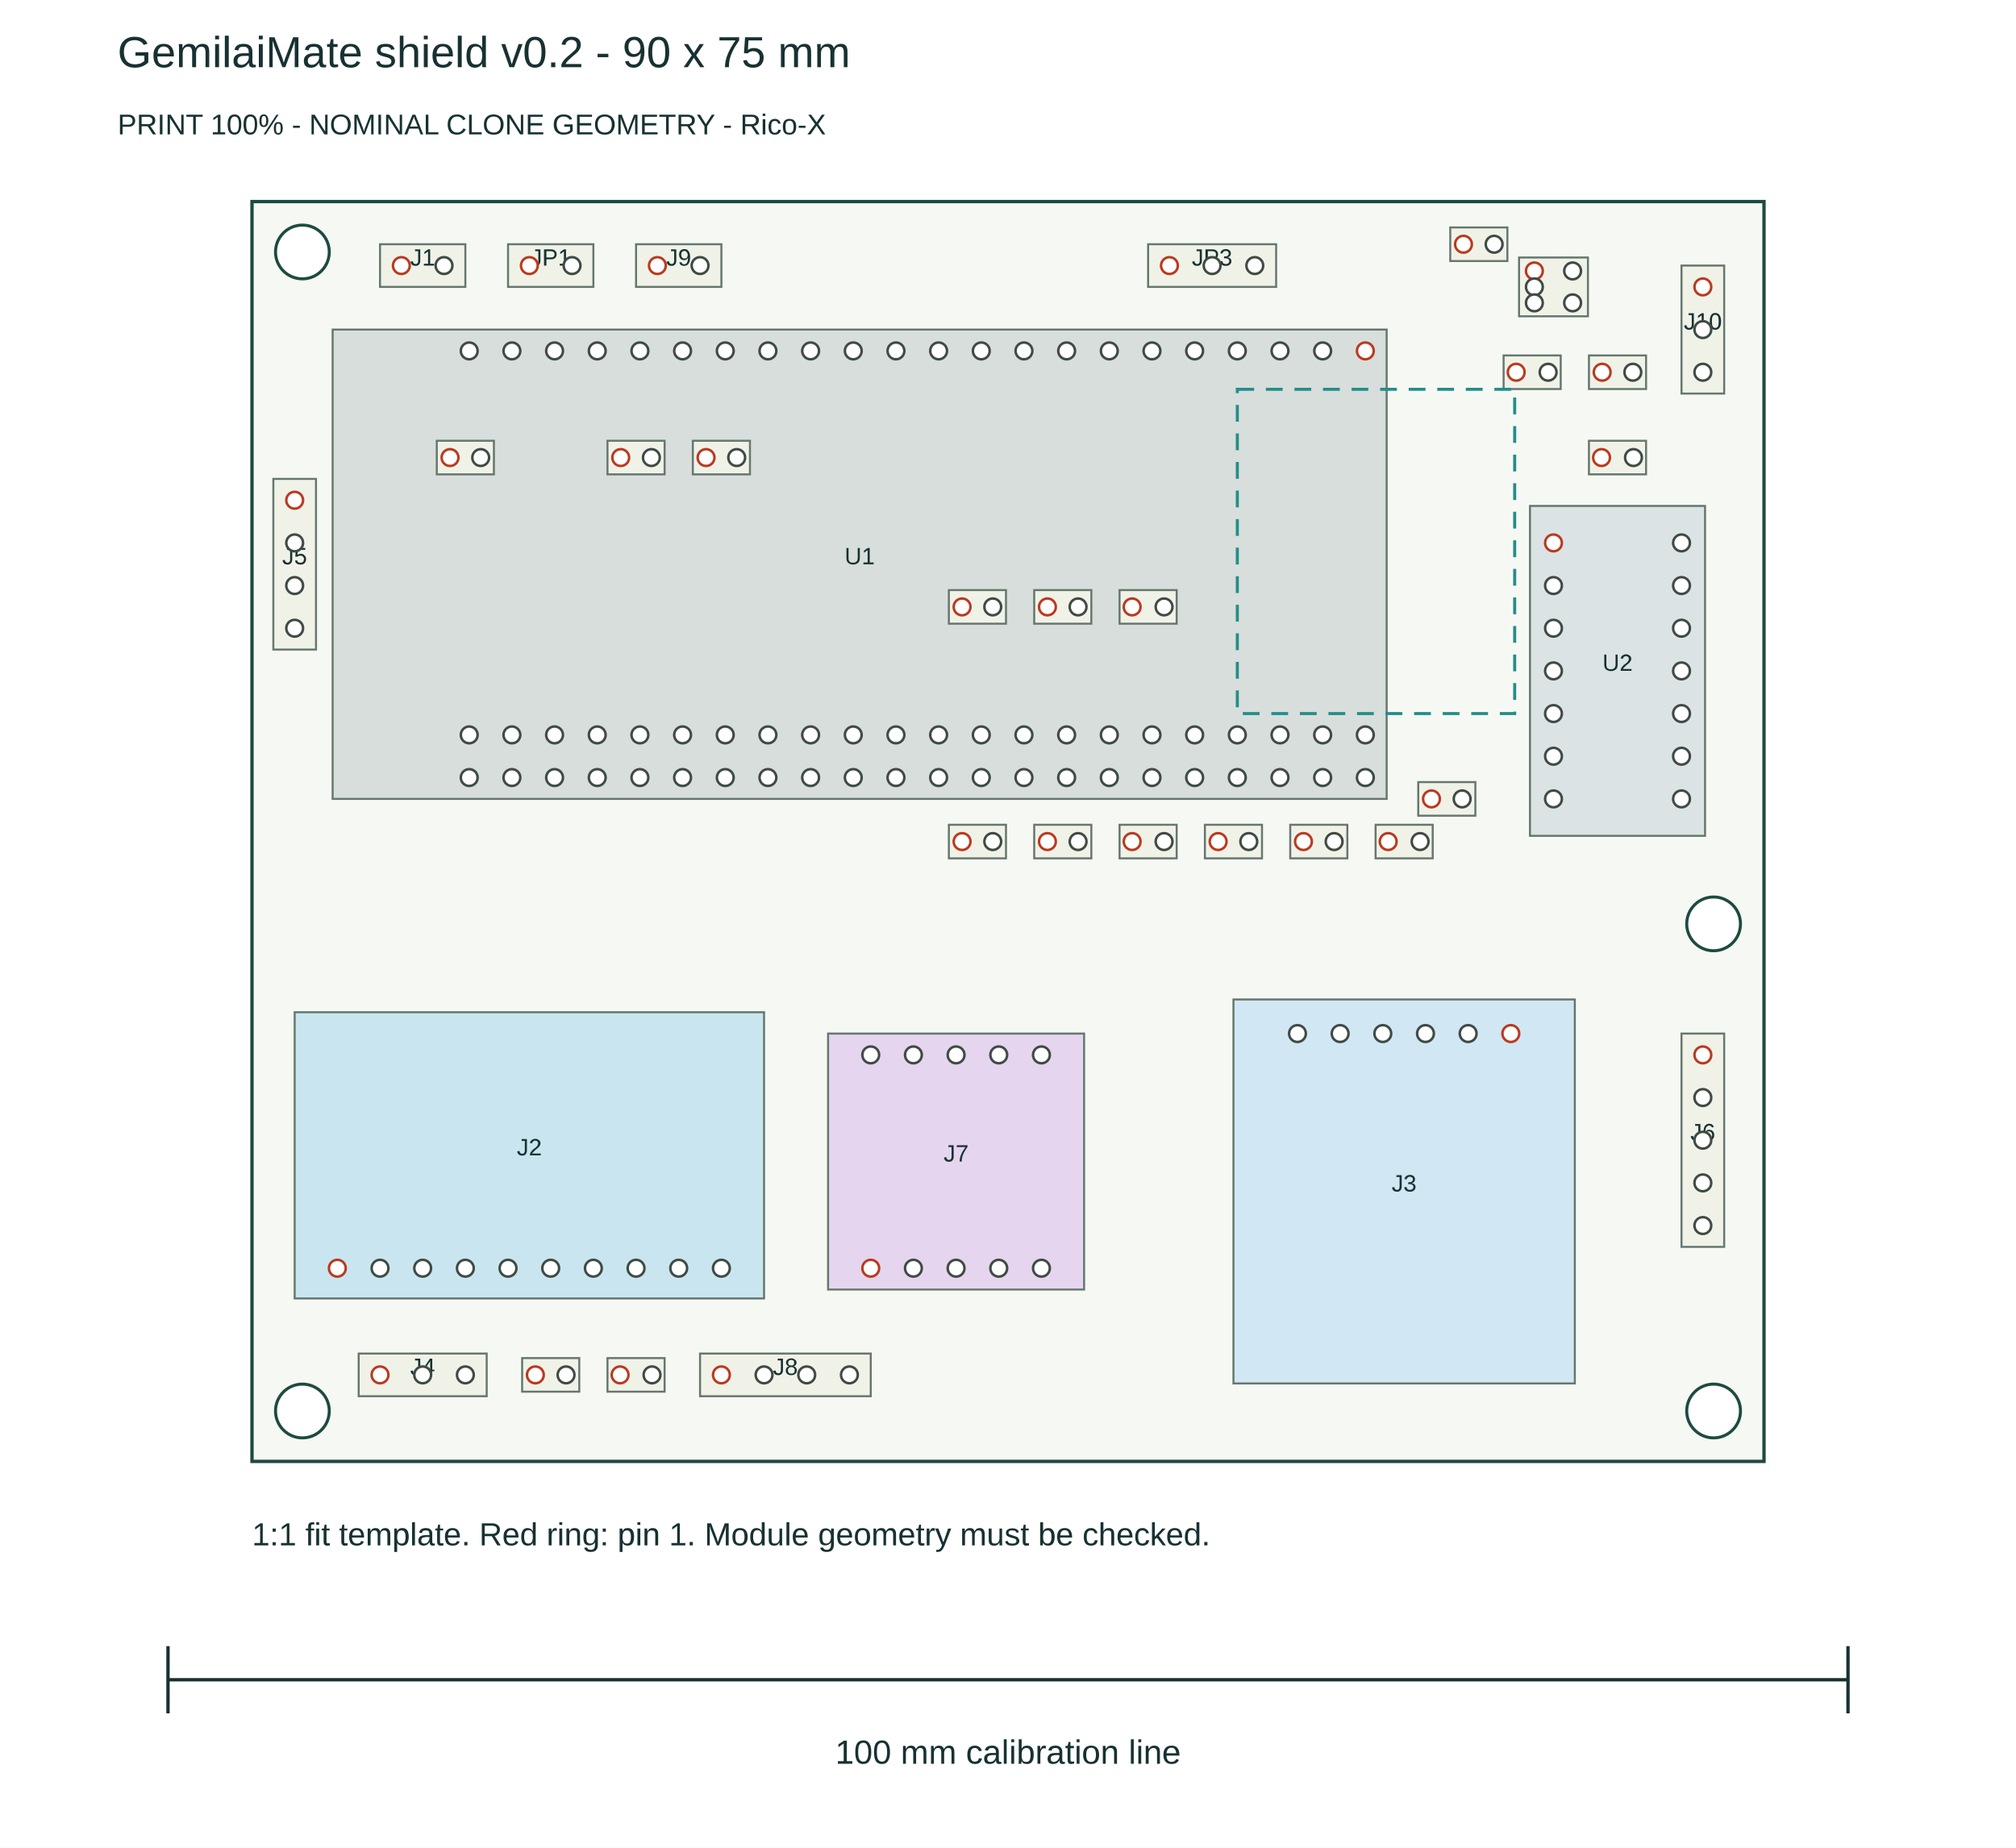
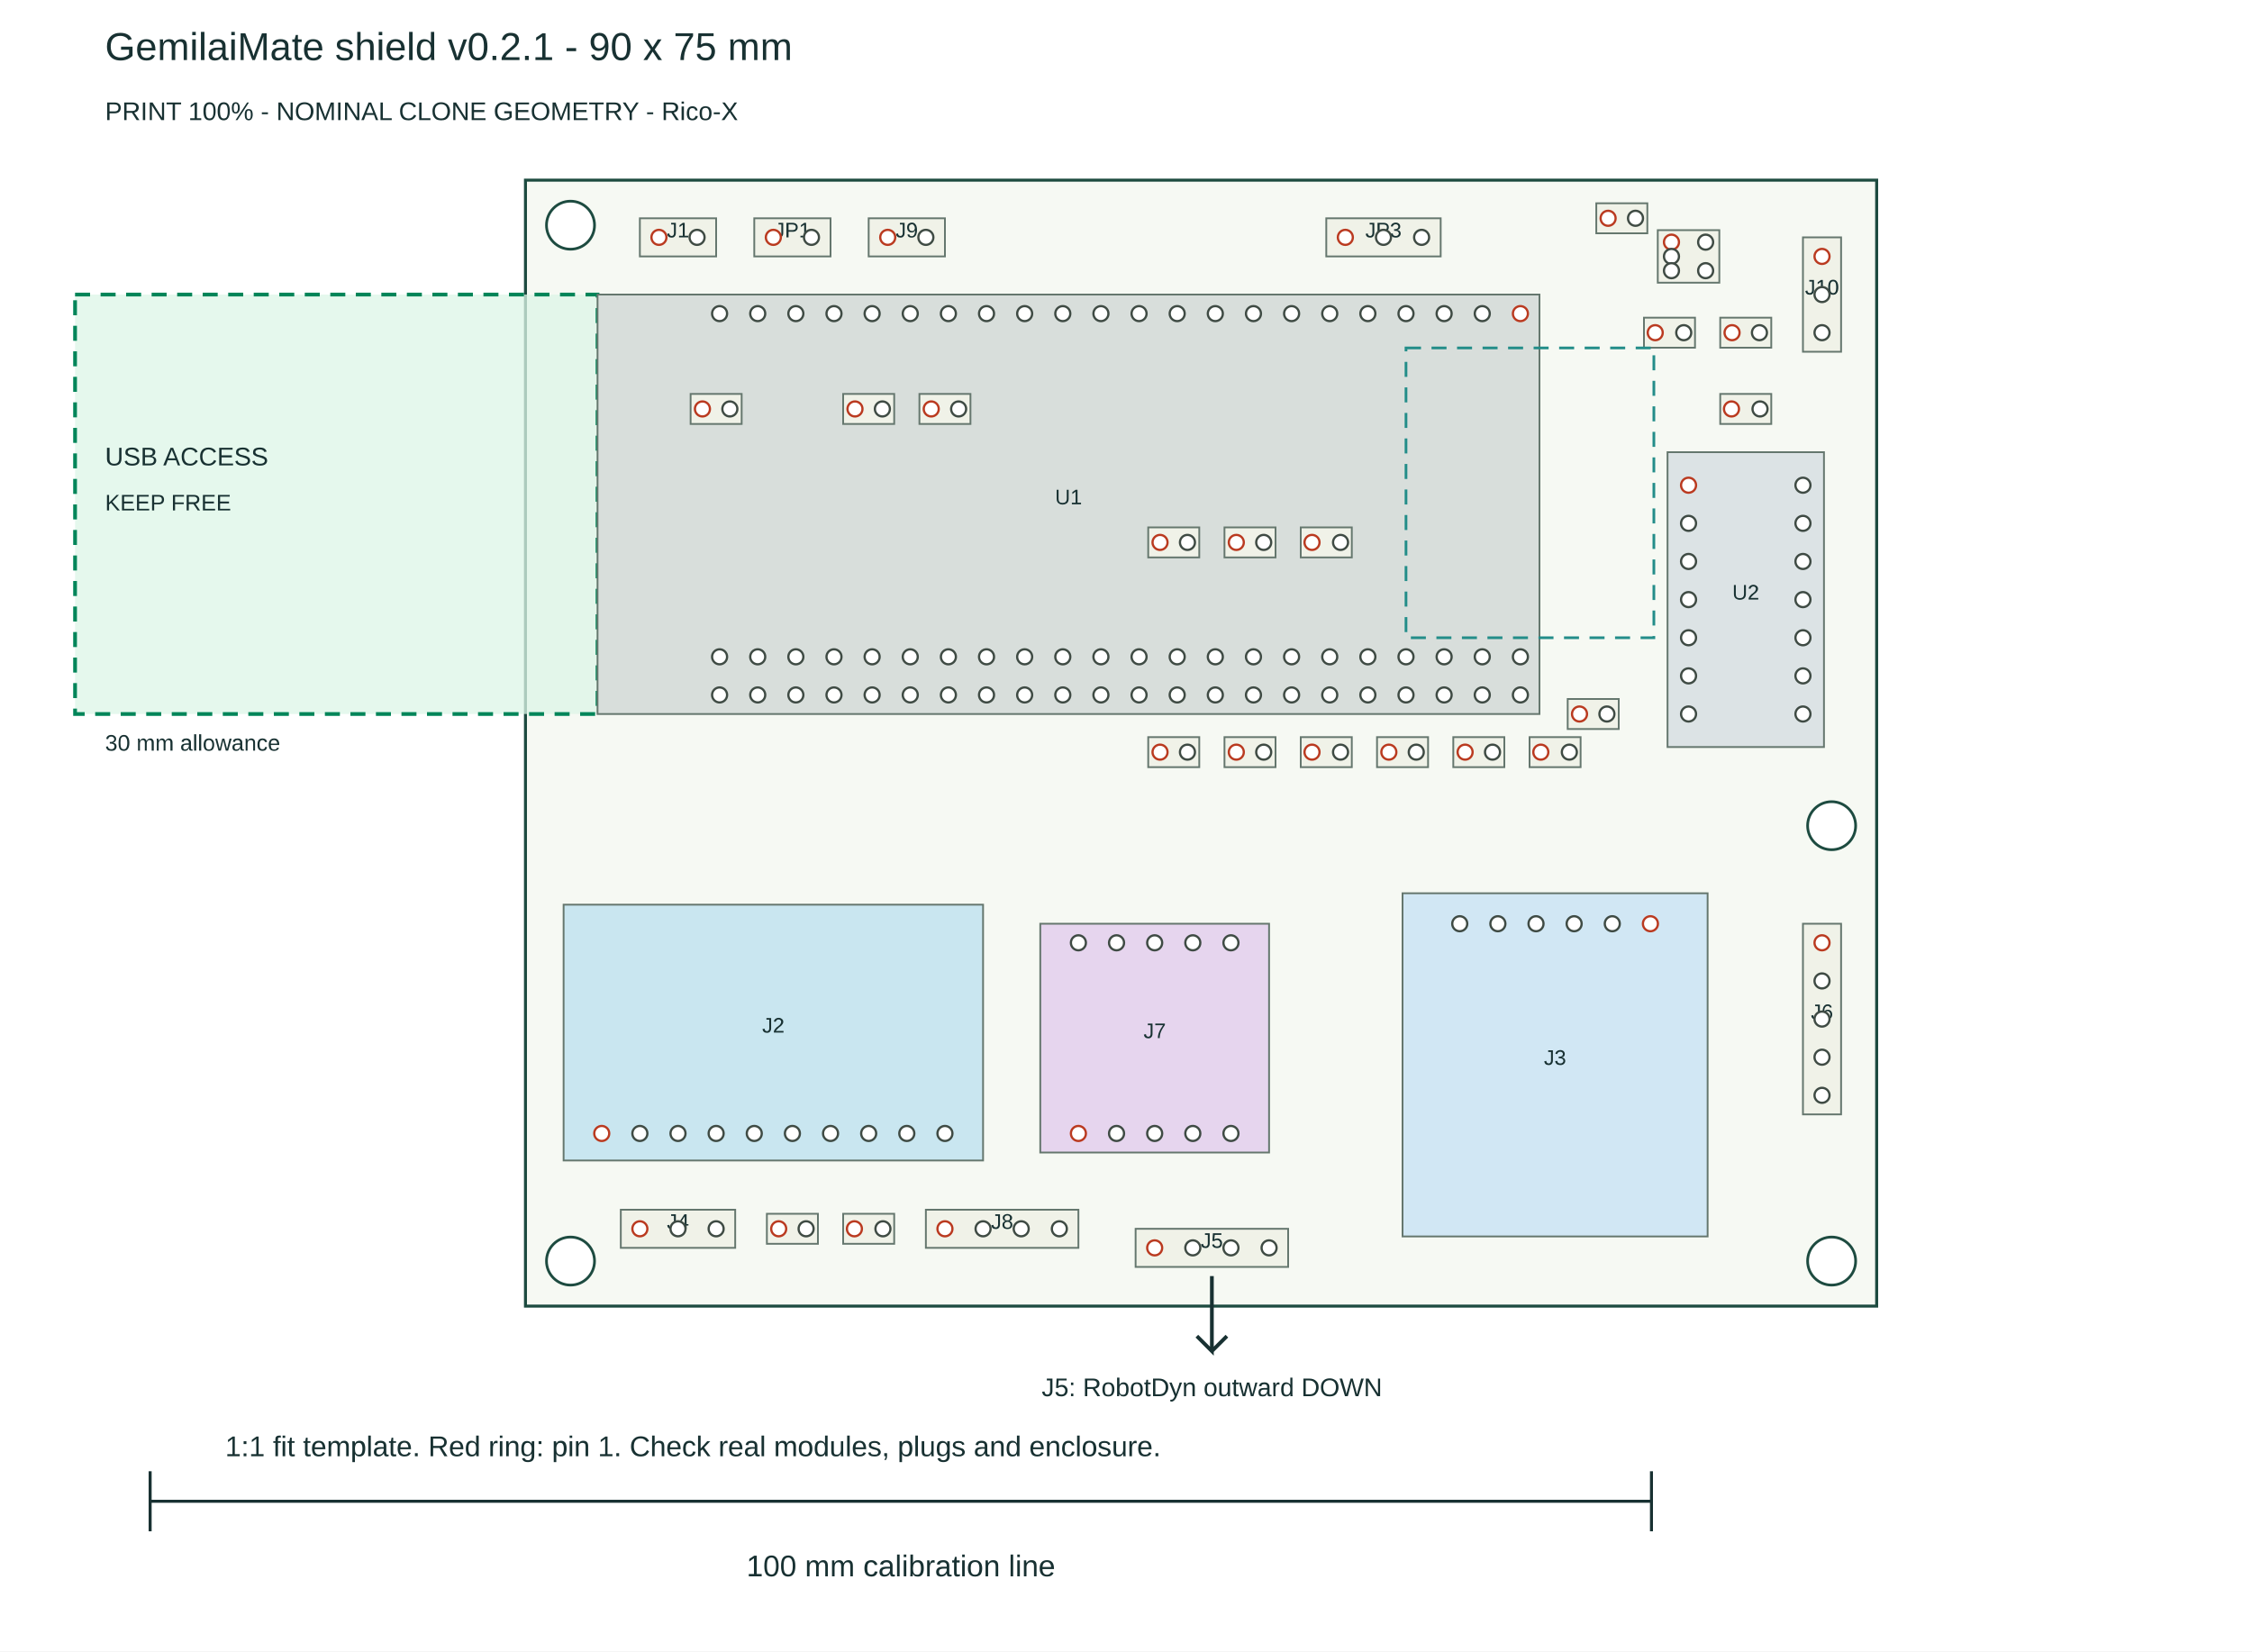
- <svg xmlns="http://www.w3.org/2000/svg" width="120mm" height="110mm" viewBox="0 0 120 110">
-   <rect width="120" height="110" fill="white" />
+ <svg xmlns="http://www.w3.org/2000/svg" width="150mm" height="110mm" viewBox="0 0 150 110">
+   <rect width="150" height="110" fill="white" />
  <g font-family="Arial,sans-serif" fill="#183132">
-     <text x="7" y="4" font-size="2.6">GemilaiMate shield v0.2 - 90 x 75 mm</text>
+     <text x="7" y="4" font-size="2.6">GemilaiMate shield v0.2.1 - 90 x 75 mm</text>
    <text x="7" y="8" font-size="1.7">PRINT 100% - NOMINAL CLONE GEOMETRY - Rico-X</text>
-     <g transform="translate(15,12)">
+     <g transform="translate(35,12)">
      <rect width="90" height="75" fill="#f6f9f3" stroke="#1d4b40" stroke-width=".2" />
+       <rect data-access="usb" x="-30" y="7.62" width="34.8" height="27.94" fill="#dcf5e7" fill-opacity=".75" stroke="#008559" stroke-dasharray="1,.7" stroke-width=".25" />
+       <text x="-28" y="19" font-size="1.7">USB ACCESS</text>
+       <text x="-28" y="22" font-size="1.5">KEEP FREE</text>
+       <text x="-28" y="38" font-size="1.5">30 mm allowance</text>
      <rect data-ref="U1" x="4.8" y="7.62" width="62.74" height="27.94" fill="#d8dedb" stroke="#65776e" stroke-width=".12" />
      <text x="36.17" y="21.59" text-anchor="middle" font-size="1.4">U1</text>
      <circle cx="66.27" cy="8.89" r=".5" fill="white" stroke="#ba3a20" stroke-width=".15" />
      <circle cx="63.73" cy="8.89" r=".5" fill="white" stroke="#3f4b44" stroke-width=".15" />
      <circle cx="61.19" cy="8.89" r=".5" fill="white" stroke="#3f4b44" stroke-width=".15" />
      <circle cx="58.65" cy="8.89" r=".5" fill="white" stroke="#3f4b44" stroke-width=".15" />
      <circle cx="56.11" cy="8.89" r=".5" fill="white" stroke="#3f4b44" stroke-width=".15" />
      <circle cx="53.57" cy="8.89" r=".5" fill="white" stroke="#3f4b44" stroke-width=".15" />
      <circle cx="51.03" cy="8.89" r=".5" fill="white" stroke="#3f4b44" stroke-width=".15" />
      <circle cx="48.49" cy="8.89" r=".5" fill="white" stroke="#3f4b44" stroke-width=".15" />
      <circle cx="45.95" cy="8.89" r=".5" fill="white" stroke="#3f4b44" stroke-width=".15" />
      <circle cx="43.41" cy="8.89" r=".5" fill="white" stroke="#3f4b44" stroke-width=".15" />
      <circle cx="40.87" cy="8.89" r=".5" fill="white" stroke="#3f4b44" stroke-width=".15" />
      <circle cx="38.33" cy="8.89" r=".5" fill="white" stroke="#3f4b44" stroke-width=".15" />
      <circle cx="35.79" cy="8.89" r=".5" fill="white" stroke="#3f4b44" stroke-width=".15" />
      <circle cx="33.25" cy="8.89" r=".5" fill="white" stroke="#3f4b44" stroke-width=".15" />
      <circle cx="30.71" cy="8.89" r=".5" fill="white" stroke="#3f4b44" stroke-width=".15" />
      <circle cx="28.17" cy="8.89" r=".5" fill="white" stroke="#3f4b44" stroke-width=".15" />
      <circle cx="25.63" cy="8.89" r=".5" fill="white" stroke="#3f4b44" stroke-width=".15" />
      <circle cx="23.09" cy="8.89" r=".5" fill="white" stroke="#3f4b44" stroke-width=".15" />
      <circle cx="20.55" cy="8.89" r=".5" fill="white" stroke="#3f4b44" stroke-width=".15" />
      <circle cx="18.01" cy="8.89" r=".5" fill="white" stroke="#3f4b44" stroke-width=".15" />
      <circle cx="15.47" cy="8.89" r=".5" fill="white" stroke="#3f4b44" stroke-width=".15" />
      <circle cx="12.93" cy="8.89" r=".5" fill="white" stroke="#3f4b44" stroke-width=".15" />
      <circle cx="66.27" cy="31.75" r=".5" fill="white" stroke="#3f4b44" stroke-width=".15" />
      <circle cx="63.73" cy="31.75" r=".5" fill="white" stroke="#3f4b44" stroke-width=".15" />
      <circle cx="61.19" cy="31.75" r=".5" fill="white" stroke="#3f4b44" stroke-width=".15" />
      <circle cx="58.65" cy="31.75" r=".5" fill="white" stroke="#3f4b44" stroke-width=".15" />
      <circle cx="56.11" cy="31.75" r=".5" fill="white" stroke="#3f4b44" stroke-width=".15" />
      <circle cx="53.57" cy="31.75" r=".5" fill="white" stroke="#3f4b44" stroke-width=".15" />
      <circle cx="51.03" cy="31.75" r=".5" fill="white" stroke="#3f4b44" stroke-width=".15" />
      <circle cx="48.49" cy="31.75" r=".5" fill="white" stroke="#3f4b44" stroke-width=".15" />
      <circle cx="45.95" cy="31.75" r=".5" fill="white" stroke="#3f4b44" stroke-width=".15" />
      <circle cx="43.41" cy="31.75" r=".5" fill="white" stroke="#3f4b44" stroke-width=".15" />
      <circle cx="40.87" cy="31.75" r=".5" fill="white" stroke="#3f4b44" stroke-width=".15" />
      <circle cx="38.33" cy="31.75" r=".5" fill="white" stroke="#3f4b44" stroke-width=".15" />
      <circle cx="35.79" cy="31.75" r=".5" fill="white" stroke="#3f4b44" stroke-width=".15" />
      <circle cx="33.25" cy="31.75" r=".5" fill="white" stroke="#3f4b44" stroke-width=".15" />
      <circle cx="30.71" cy="31.75" r=".5" fill="white" stroke="#3f4b44" stroke-width=".15" />
      <circle cx="28.17" cy="31.75" r=".5" fill="white" stroke="#3f4b44" stroke-width=".15" />
      <circle cx="25.63" cy="31.75" r=".5" fill="white" stroke="#3f4b44" stroke-width=".15" />
      <circle cx="23.09" cy="31.75" r=".5" fill="white" stroke="#3f4b44" stroke-width=".15" />
      <circle cx="20.55" cy="31.75" r=".5" fill="white" stroke="#3f4b44" stroke-width=".15" />
      <circle cx="18.01" cy="31.75" r=".5" fill="white" stroke="#3f4b44" stroke-width=".15" />
      <circle cx="15.47" cy="31.75" r=".5" fill="white" stroke="#3f4b44" stroke-width=".15" />
      <circle cx="12.93" cy="31.75" r=".5" fill="white" stroke="#3f4b44" stroke-width=".15" />
      <circle cx="66.27" cy="34.29" r=".5" fill="white" stroke="#3f4b44" stroke-width=".15" />
      <circle cx="63.73" cy="34.29" r=".5" fill="white" stroke="#3f4b44" stroke-width=".15" />
      <circle cx="61.19" cy="34.29" r=".5" fill="white" stroke="#3f4b44" stroke-width=".15" />
      <circle cx="58.65" cy="34.29" r=".5" fill="white" stroke="#3f4b44" stroke-width=".15" />
      <circle cx="56.11" cy="34.29" r=".5" fill="white" stroke="#3f4b44" stroke-width=".15" />
      <circle cx="53.57" cy="34.29" r=".5" fill="white" stroke="#3f4b44" stroke-width=".15" />
      <circle cx="51.03" cy="34.29" r=".5" fill="white" stroke="#3f4b44" stroke-width=".15" />
      <circle cx="48.49" cy="34.29" r=".5" fill="white" stroke="#3f4b44" stroke-width=".15" />
      <circle cx="45.95" cy="34.29" r=".5" fill="white" stroke="#3f4b44" stroke-width=".15" />
      <circle cx="43.41" cy="34.29" r=".5" fill="white" stroke="#3f4b44" stroke-width=".15" />
      <circle cx="40.87" cy="34.29" r=".5" fill="white" stroke="#3f4b44" stroke-width=".15" />
      <circle cx="38.33" cy="34.29" r=".5" fill="white" stroke="#3f4b44" stroke-width=".15" />
      <circle cx="35.79" cy="34.29" r=".5" fill="white" stroke="#3f4b44" stroke-width=".15" />
      <circle cx="33.25" cy="34.29" r=".5" fill="white" stroke="#3f4b44" stroke-width=".15" />
      <circle cx="30.71" cy="34.29" r=".5" fill="white" stroke="#3f4b44" stroke-width=".15" />
      <circle cx="28.17" cy="34.29" r=".5" fill="white" stroke="#3f4b44" stroke-width=".15" />
      <circle cx="25.63" cy="34.29" r=".5" fill="white" stroke="#3f4b44" stroke-width=".15" />
      <circle cx="23.09" cy="34.29" r=".5" fill="white" stroke="#3f4b44" stroke-width=".15" />
      <circle cx="20.55" cy="34.29" r=".5" fill="white" stroke="#3f4b44" stroke-width=".15" />
      <circle cx="18.01" cy="34.29" r=".5" fill="white" stroke="#3f4b44" stroke-width=".15" />
      <circle cx="15.47" cy="34.29" r=".5" fill="white" stroke="#3f4b44" stroke-width=".15" />
      <circle cx="12.93" cy="34.29" r=".5" fill="white" stroke="#3f4b44" stroke-width=".15" />
      <rect data-ref="J1" x="7.62" y="2.54" width="5.08" height="2.54" fill="#f0f2e8" stroke="#65776e" stroke-width=".12" />
      <text x="10.16" y="3.81" text-anchor="middle" font-size="1.4">J1</text>
      <circle cx="8.89" cy="3.81" r=".5" fill="white" stroke="#ba3a20" stroke-width=".15" />
      <circle cx="11.43" cy="3.81" r=".5" fill="white" stroke="#3f4b44" stroke-width=".15" />
      <rect data-ref="JP1" x="15.24" y="2.54" width="5.08" height="2.54" fill="#f0f2e8" stroke="#65776e" stroke-width=".12" />
      <text x="17.78" y="3.81" text-anchor="middle" font-size="1.4">JP1</text>
      <circle cx="16.51" cy="3.81" r=".5" fill="white" stroke="#ba3a20" stroke-width=".15" />
      <circle cx="19.05" cy="3.81" r=".5" fill="white" stroke="#3f4b44" stroke-width=".15" />
      <rect data-ref="J9" x="22.86" y="2.54" width="5.08" height="2.54" fill="#f0f2e8" stroke="#65776e" stroke-width=".12" />
      <text x="25.4" y="3.81" text-anchor="middle" font-size="1.4">J9</text>
      <circle cx="24.13" cy="3.81" r=".5" fill="white" stroke="#ba3a20" stroke-width=".15" />
      <circle cx="26.67" cy="3.81" r=".5" fill="white" stroke="#3f4b44" stroke-width=".15" />
-       <rect data-ref="J5" x="1.27" y="16.51" width="2.54" height="10.16" fill="#f0f2e8" stroke="#65776e" stroke-width=".12" />
-       <text x="2.54" y="21.59" text-anchor="middle" font-size="1.4">J5</text>
-       <circle cx="2.54" cy="17.78" r=".5" fill="white" stroke="#ba3a20" stroke-width=".15" />
-       <circle cx="2.54" cy="20.32" r=".5" fill="white" stroke="#3f4b44" stroke-width=".15" />
-       <circle cx="2.54" cy="22.86" r=".5" fill="white" stroke="#3f4b44" stroke-width=".15" />
-       <circle cx="2.54" cy="25.4" r=".5" fill="white" stroke="#3f4b44" stroke-width=".15" />
+       <rect data-ref="J5" x="40.64" y="69.85" width="10.16" height="2.54" fill="#f0f2e8" stroke="#65776e" stroke-width=".12" />
+       <text x="45.72" y="71.12" text-anchor="middle" font-size="1.4">J5</text>
+       <circle cx="41.91" cy="71.12" r=".5" fill="white" stroke="#ba3a20" stroke-width=".15" />
+       <circle cx="44.45" cy="71.12" r=".5" fill="white" stroke="#3f4b44" stroke-width=".15" />
+       <circle cx="46.99" cy="71.12" r=".5" fill="white" stroke="#3f4b44" stroke-width=".15" />
+       <circle cx="49.53" cy="71.12" r=".5" fill="white" stroke="#3f4b44" stroke-width=".15" />
      <rect data-ref="J4" x="6.35" y="68.58" width="7.62" height="2.54" fill="#f0f2e8" stroke="#65776e" stroke-width=".12" />
      <text x="10.16" y="69.85" text-anchor="middle" font-size="1.4">J4</text>
      <circle cx="7.62" cy="69.85" r=".5" fill="white" stroke="#ba3a20" stroke-width=".15" />
      <circle cx="10.16" cy="69.85" r=".5" fill="white" stroke="#3f4b44" stroke-width=".15" />
      <circle cx="12.7" cy="69.85" r=".5" fill="white" stroke="#3f4b44" stroke-width=".15" />
      <rect data-ref="JP3" x="53.34" y="2.54" width="7.62" height="2.54" fill="#f0f2e8" stroke="#65776e" stroke-width=".12" />
      <text x="57.15" y="3.81" text-anchor="middle" font-size="1.4">JP3</text>
      <circle cx="54.61" cy="3.81" r=".5" fill="white" stroke="#ba3a20" stroke-width=".15" />
      <circle cx="57.15" cy="3.81" r=".5" fill="white" stroke="#3f4b44" stroke-width=".15" />
      <circle cx="59.69" cy="3.81" r=".5" fill="white" stroke="#3f4b44" stroke-width=".15" />
      <rect data-ref="J2" x="2.54" y="48.26" width="27.94" height="17.04" fill="#c9e6f0" stroke="#65776e" stroke-width=".12" />
      <text x="16.51" y="56.78" text-anchor="middle" font-size="1.4">J2</text>
      <circle cx="5.08" cy="63.5" r=".5" fill="white" stroke="#ba3a20" stroke-width=".15" />
      <circle cx="7.62" cy="63.5" r=".5" fill="white" stroke="#3f4b44" stroke-width=".15" />
      <circle cx="10.16" cy="63.5" r=".5" fill="white" stroke="#3f4b44" stroke-width=".15" />
      <circle cx="12.7" cy="63.5" r=".5" fill="white" stroke="#3f4b44" stroke-width=".15" />
      <circle cx="15.24" cy="63.5" r=".5" fill="white" stroke="#3f4b44" stroke-width=".15" />
      <circle cx="17.78" cy="63.5" r=".5" fill="white" stroke="#3f4b44" stroke-width=".15" />
      <circle cx="20.32" cy="63.5" r=".5" fill="white" stroke="#3f4b44" stroke-width=".15" />
      <circle cx="22.86" cy="63.5" r=".5" fill="white" stroke="#3f4b44" stroke-width=".15" />
      <circle cx="25.4" cy="63.5" r=".5" fill="white" stroke="#3f4b44" stroke-width=".15" />
      <circle cx="27.94" cy="63.5" r=".5" fill="white" stroke="#3f4b44" stroke-width=".15" />
      <rect data-ref="J7" x="34.29" y="49.53" width="15.24" height="15.24" fill="#e6d5ee" stroke="#65776e" stroke-width=".12" />
      <text x="41.91" y="57.15" text-anchor="middle" font-size="1.4">J7</text>
      <circle cx="36.83" cy="63.5" r=".5" fill="white" stroke="#ba3a20" stroke-width=".15" />
      <circle cx="39.37" cy="63.5" r=".5" fill="white" stroke="#3f4b44" stroke-width=".15" />
      <circle cx="41.91" cy="63.5" r=".5" fill="white" stroke="#3f4b44" stroke-width=".15" />
      <circle cx="44.45" cy="63.5" r=".5" fill="white" stroke="#3f4b44" stroke-width=".15" />
      <circle cx="46.99" cy="63.5" r=".5" fill="white" stroke="#3f4b44" stroke-width=".15" />
      <circle cx="36.83" cy="50.8" r=".5" fill="white" stroke="#3f4b44" stroke-width=".15" />
      <circle cx="39.37" cy="50.8" r=".5" fill="white" stroke="#3f4b44" stroke-width=".15" />
      <circle cx="41.91" cy="50.8" r=".5" fill="white" stroke="#3f4b44" stroke-width=".15" />
      <circle cx="44.45" cy="50.8" r=".5" fill="white" stroke="#3f4b44" stroke-width=".15" />
      <circle cx="46.99" cy="50.8" r=".5" fill="white" stroke="#3f4b44" stroke-width=".15" />
      <rect data-ref="J3" x="58.42" y="47.5" width="20.32" height="22.86" fill="#d1e7f4" stroke="#65776e" stroke-width=".12" />
      <text x="68.58" y="58.93" text-anchor="middle" font-size="1.4">J3</text>
      <circle cx="74.93" cy="49.53" r=".5" fill="white" stroke="#ba3a20" stroke-width=".15" />
      <circle cx="72.39" cy="49.53" r=".5" fill="white" stroke="#3f4b44" stroke-width=".15" />
      <circle cx="69.85" cy="49.53" r=".5" fill="white" stroke="#3f4b44" stroke-width=".15" />
      <circle cx="67.31" cy="49.53" r=".5" fill="white" stroke="#3f4b44" stroke-width=".15" />
      <circle cx="64.77" cy="49.53" r=".5" fill="white" stroke="#3f4b44" stroke-width=".15" />
      <circle cx="62.23" cy="49.53" r=".5" fill="white" stroke="#3f4b44" stroke-width=".15" />
      <rect data-ref="J8" x="26.67" y="68.58" width="10.16" height="2.54" fill="#f0f2e8" stroke="#65776e" stroke-width=".12" />
      <text x="31.75" y="69.85" text-anchor="middle" font-size="1.4">J8</text>
      <circle cx="27.94" cy="69.85" r=".5" fill="white" stroke="#ba3a20" stroke-width=".15" />
      <circle cx="30.48" cy="69.85" r=".5" fill="white" stroke="#3f4b44" stroke-width=".15" />
      <circle cx="33.02" cy="69.85" r=".5" fill="white" stroke="#3f4b44" stroke-width=".15" />
      <circle cx="35.56" cy="69.85" r=".5" fill="white" stroke="#3f4b44" stroke-width=".15" />
      <rect data-ref="J6" x="85.09" y="49.53" width="2.54" height="12.7" fill="#f0f2e8" stroke="#65776e" stroke-width=".12" />
      <text x="86.36" y="55.88" text-anchor="middle" font-size="1.4">J6</text>
      <circle cx="86.36" cy="50.8" r=".5" fill="white" stroke="#ba3a20" stroke-width=".15" />
      <circle cx="86.36" cy="53.34" r=".5" fill="white" stroke="#3f4b44" stroke-width=".15" />
      <circle cx="86.36" cy="55.88" r=".5" fill="white" stroke="#3f4b44" stroke-width=".15" />
      <circle cx="86.36" cy="58.42" r=".5" fill="white" stroke="#3f4b44" stroke-width=".15" />
      <circle cx="86.36" cy="60.96" r=".5" fill="white" stroke="#3f4b44" stroke-width=".15" />
      <rect data-ref="J10" x="85.09" y="3.81" width="2.54" height="7.62" fill="#f0f2e8" stroke="#65776e" stroke-width=".12" />
      <text x="86.36" y="7.62" text-anchor="middle" font-size="1.4">J10</text>
      <circle cx="86.36" cy="5.08" r=".5" fill="white" stroke="#ba3a20" stroke-width=".15" />
      <circle cx="86.36" cy="7.62" r=".5" fill="white" stroke="#3f4b44" stroke-width=".15" />
      <circle cx="86.36" cy="10.16" r=".5" fill="white" stroke="#3f4b44" stroke-width=".15" />
      <rect data-ref="U2" x="76.07" y="18.12" width="10.42" height="19.64" fill="#dce3e5" stroke="#65776e" stroke-width=".12" />
      <text x="81.28" y="27.94" text-anchor="middle" font-size="1.4">U2</text>
      <circle cx="77.47" cy="20.32" r=".5" fill="white" stroke="#ba3a20" stroke-width=".15" />
      <circle cx="77.47" cy="22.86" r=".5" fill="white" stroke="#3f4b44" stroke-width=".15" />
      <circle cx="77.47" cy="25.4" r=".5" fill="white" stroke="#3f4b44" stroke-width=".15" />
      <circle cx="77.47" cy="27.94" r=".5" fill="white" stroke="#3f4b44" stroke-width=".15" />
      <circle cx="77.47" cy="30.48" r=".5" fill="white" stroke="#3f4b44" stroke-width=".15" />
      <circle cx="77.47" cy="33.02" r=".5" fill="white" stroke="#3f4b44" stroke-width=".15" />
      <circle cx="77.47" cy="35.56" r=".5" fill="white" stroke="#3f4b44" stroke-width=".15" />
      <circle cx="85.09" cy="20.32" r=".5" fill="white" stroke="#3f4b44" stroke-width=".15" />
      <circle cx="85.09" cy="22.86" r=".5" fill="white" stroke="#3f4b44" stroke-width=".15" />
      <circle cx="85.09" cy="25.4" r=".5" fill="white" stroke="#3f4b44" stroke-width=".15" />
      <circle cx="85.09" cy="27.94" r=".5" fill="white" stroke="#3f4b44" stroke-width=".15" />
      <circle cx="85.09" cy="30.48" r=".5" fill="white" stroke="#3f4b44" stroke-width=".15" />
      <circle cx="85.09" cy="33.02" r=".5" fill="white" stroke="#3f4b44" stroke-width=".15" />
      <circle cx="85.09" cy="35.56" r=".5" fill="white" stroke="#3f4b44" stroke-width=".15" />
      <rect data-ref="R1" x="41.48" y="23.13" width="3.4" height="2.0" fill="#f0f2e8" stroke="#65776e" stroke-width=".12" />
      <circle cx="42.267" cy="24.13" r=".5" fill="white" stroke="#ba3a20" stroke-width=".15" />
      <circle cx="44.093" cy="24.13" r=".5" fill="white" stroke="#3f4b44" stroke-width=".15" />
      <rect data-ref="R2" x="46.56" y="23.13" width="3.4" height="2.0" fill="#f0f2e8" stroke="#65776e" stroke-width=".12" />
      <circle cx="47.347" cy="24.13" r=".5" fill="white" stroke="#ba3a20" stroke-width=".15" />
      <circle cx="49.172" cy="24.13" r=".5" fill="white" stroke="#3f4b44" stroke-width=".15" />
      <rect data-ref="C2" x="51.64" y="23.13" width="3.4" height="2.0" fill="#f0f2e8" stroke="#65776e" stroke-width=".12" />
      <circle cx="52.39" cy="24.13" r=".5" fill="white" stroke="#ba3a20" stroke-width=".15" />
      <circle cx="54.29" cy="24.13" r=".5" fill="white" stroke="#3f4b44" stroke-width=".15" />
      <rect data-ref="R3" x="21.16" y="14.24" width="3.4" height="2" fill="#f0f2e8" stroke="#65776e" stroke-width=".12" />
      <circle cx="21.948" cy="15.24" r=".5" fill="white" stroke="#ba3a20" stroke-width=".15" />
      <circle cx="23.773" cy="15.24" r=".5" fill="white" stroke="#3f4b44" stroke-width=".15" />
      <rect data-ref="R4" x="11.0" y="14.24" width="3.4" height="2" fill="#f0f2e8" stroke="#65776e" stroke-width=".12" />
      <circle cx="11.787" cy="15.24" r=".5" fill="white" stroke="#ba3a20" stroke-width=".15" />
      <circle cx="13.613" cy="15.24" r=".5" fill="white" stroke="#3f4b44" stroke-width=".15" />
      <rect data-ref="R5" x="26.24" y="14.24" width="3.4" height="2" fill="#f0f2e8" stroke="#65776e" stroke-width=".12" />
      <circle cx="27.027" cy="15.24" r=".5" fill="white" stroke="#ba3a20" stroke-width=".15" />
      <circle cx="28.852" cy="15.24" r=".5" fill="white" stroke="#3f4b44" stroke-width=".15" />
      <rect data-ref="R6" x="41.48" y="37.1" width="3.4" height="2.0" fill="#f0f2e8" stroke="#65776e" stroke-width=".12" />
      <circle cx="42.267" cy="38.1" r=".5" fill="white" stroke="#ba3a20" stroke-width=".15" />
      <circle cx="44.093" cy="38.1" r=".5" fill="white" stroke="#3f4b44" stroke-width=".15" />
      <rect data-ref="R8" x="46.56" y="37.1" width="3.4" height="2.0" fill="#f0f2e8" stroke="#65776e" stroke-width=".12" />
      <circle cx="47.347" cy="38.1" r=".5" fill="white" stroke="#ba3a20" stroke-width=".15" />
      <circle cx="49.172" cy="38.1" r=".5" fill="white" stroke="#3f4b44" stroke-width=".15" />
      <rect data-ref="C4" x="51.64" y="37.1" width="3.4" height="2.0" fill="#f0f2e8" stroke="#65776e" stroke-width=".12" />
      <circle cx="52.39" cy="38.1" r=".5" fill="white" stroke="#ba3a20" stroke-width=".15" />
      <circle cx="54.29" cy="38.1" r=".5" fill="white" stroke="#3f4b44" stroke-width=".15" />
      <rect data-ref="R7" x="56.72" y="37.1" width="3.4" height="2.0" fill="#f0f2e8" stroke="#65776e" stroke-width=".12" />
      <circle cx="57.508" cy="38.1" r=".5" fill="white" stroke="#ba3a20" stroke-width=".15" />
      <circle cx="59.333" cy="38.1" r=".5" fill="white" stroke="#3f4b44" stroke-width=".15" />
      <rect data-ref="R9" x="61.8" y="37.1" width="3.4" height="2.0" fill="#f0f2e8" stroke="#65776e" stroke-width=".12" />
      <circle cx="62.587" cy="38.1" r=".5" fill="white" stroke="#ba3a20" stroke-width=".15" />
      <circle cx="64.412" cy="38.1" r=".5" fill="white" stroke="#3f4b44" stroke-width=".15" />
      <rect data-ref="C5" x="66.88" y="37.1" width="3.4" height="2.0" fill="#f0f2e8" stroke="#65776e" stroke-width=".12" />
      <circle cx="67.63" cy="38.1" r=".5" fill="white" stroke="#ba3a20" stroke-width=".15" />
      <circle cx="69.53" cy="38.1" r=".5" fill="white" stroke="#3f4b44" stroke-width=".15" />
      <rect data-ref="R13" x="69.42" y="34.56" width="3.4" height="2.0" fill="#f0f2e8" stroke="#65776e" stroke-width=".12" />
      <circle cx="70.207" cy="35.56" r=".5" fill="white" stroke="#ba3a20" stroke-width=".15" />
      <circle cx="72.032" cy="35.56" r=".5" fill="white" stroke="#3f4b44" stroke-width=".15" />
      <rect data-ref="R12" x="16.08" y="68.85" width="3.4" height="2.0" fill="#f0f2e8" stroke="#65776e" stroke-width=".12" />
      <circle cx="16.867" cy="69.85" r=".5" fill="white" stroke="#ba3a20" stroke-width=".15" />
      <circle cx="18.693" cy="69.85" r=".5" fill="white" stroke="#3f4b44" stroke-width=".15" />
      <rect data-ref="C6" x="21.16" y="68.85" width="3.4" height="2.0" fill="#f0f2e8" stroke="#65776e" stroke-width=".12" />
      <circle cx="21.91" cy="69.85" r=".5" fill="white" stroke="#ba3a20" stroke-width=".15" />
      <circle cx="23.81" cy="69.85" r=".5" fill="white" stroke="#3f4b44" stroke-width=".15" />
      <rect data-ref="C1" x="79.58" y="14.24" width="3.4" height="2" fill="#f0f2e8" stroke="#65776e" stroke-width=".12" />
      <circle cx="80.33" cy="15.24" r=".5" fill="white" stroke="#ba3a20" stroke-width=".15" />
      <circle cx="82.23" cy="15.24" r=".5" fill="white" stroke="#3f4b44" stroke-width=".15" />
      <rect data-ref="R10" x="71.325" y="1.54" width="3.4" height="2.0" fill="#f0f2e8" stroke="#65776e" stroke-width=".12" />
      <circle cx="72.112" cy="2.54" r=".5" fill="white" stroke="#ba3a20" stroke-width=".15" />
      <circle cx="73.937" cy="2.54" r=".5" fill="white" stroke="#3f4b44" stroke-width=".15" />
      <rect data-ref="R11" x="79.58" y="9.16" width="3.4" height="2.0" fill="#f0f2e8" stroke="#65776e" stroke-width=".12" />
      <circle cx="80.368" cy="10.16" r=".5" fill="white" stroke="#ba3a20" stroke-width=".15" />
      <circle cx="82.192" cy="10.16" r=".5" fill="white" stroke="#3f4b44" stroke-width=".15" />
      <rect data-ref="C3" x="74.5" y="9.16" width="3.4" height="2.0" fill="#f0f2e8" stroke="#65776e" stroke-width=".12" />
      <circle cx="75.25" cy="10.16" r=".5" fill="white" stroke="#ba3a20" stroke-width=".15" />
      <circle cx="77.15" cy="10.16" r=".5" fill="white" stroke="#3f4b44" stroke-width=".15" />
      <rect data-ref="U3" x="75.42" y="3.33" width="4.1" height="3.5" fill="#f0f2e8" stroke="#65776e" stroke-width=".12" />
      <circle cx="76.332" cy="4.13" r=".5" fill="white" stroke="#ba3a20" stroke-width=".15" />
      <circle cx="76.332" cy="5.08" r=".5" fill="white" stroke="#3f4b44" stroke-width=".15" />
      <circle cx="76.332" cy="6.03" r=".5" fill="white" stroke="#3f4b44" stroke-width=".15" />
      <circle cx="78.608" cy="6.03" r=".5" fill="white" stroke="#3f4b44" stroke-width=".15" />
      <circle cx="78.608" cy="4.13" r=".5" fill="white" stroke="#3f4b44" stroke-width=".15" />
      <circle cx="3" cy="3" r="1.6" fill="white" stroke="#1d4b40" stroke-width=".18" />
      <circle cx="87" cy="43" r="1.6" fill="white" stroke="#1d4b40" stroke-width=".18" />
      <circle cx="3" cy="72" r="1.6" fill="white" stroke="#1d4b40" stroke-width=".18" />
      <circle cx="87" cy="72" r="1.6" fill="white" stroke="#1d4b40" stroke-width=".18" />
      <rect x="58.65" y="11.176" width="16.51" height="19.304" fill="none" stroke="#238d89" stroke-dasharray="1,.7" stroke-width=".18" />
+       <path d="M45.72 73v5 l-1 -1 m1 1 l1 -1" stroke="#183132" stroke-width=".25" fill="none" />
+       <text x="45.72" y="81" text-anchor="middle" font-size="1.7">J5: RobotDyn outward DOWN</text>
    </g>
-     <text x="15" y="92" font-size="1.9">1:1 fit template. Red ring: pin 1. Module geometry must be checked.</text>
+     <text x="15" y="97" font-size="1.9">1:1 fit template. Red ring: pin 1. Check real modules, plugs and enclosure.</text>
    <path d="M10 98v4 M10 100h100 M110 98v4" stroke="#183132" stroke-width=".2" fill="none" />
    <text x="60" y="105" text-anchor="middle" font-size="2">100 mm calibration line</text>
  </g>
</svg>
